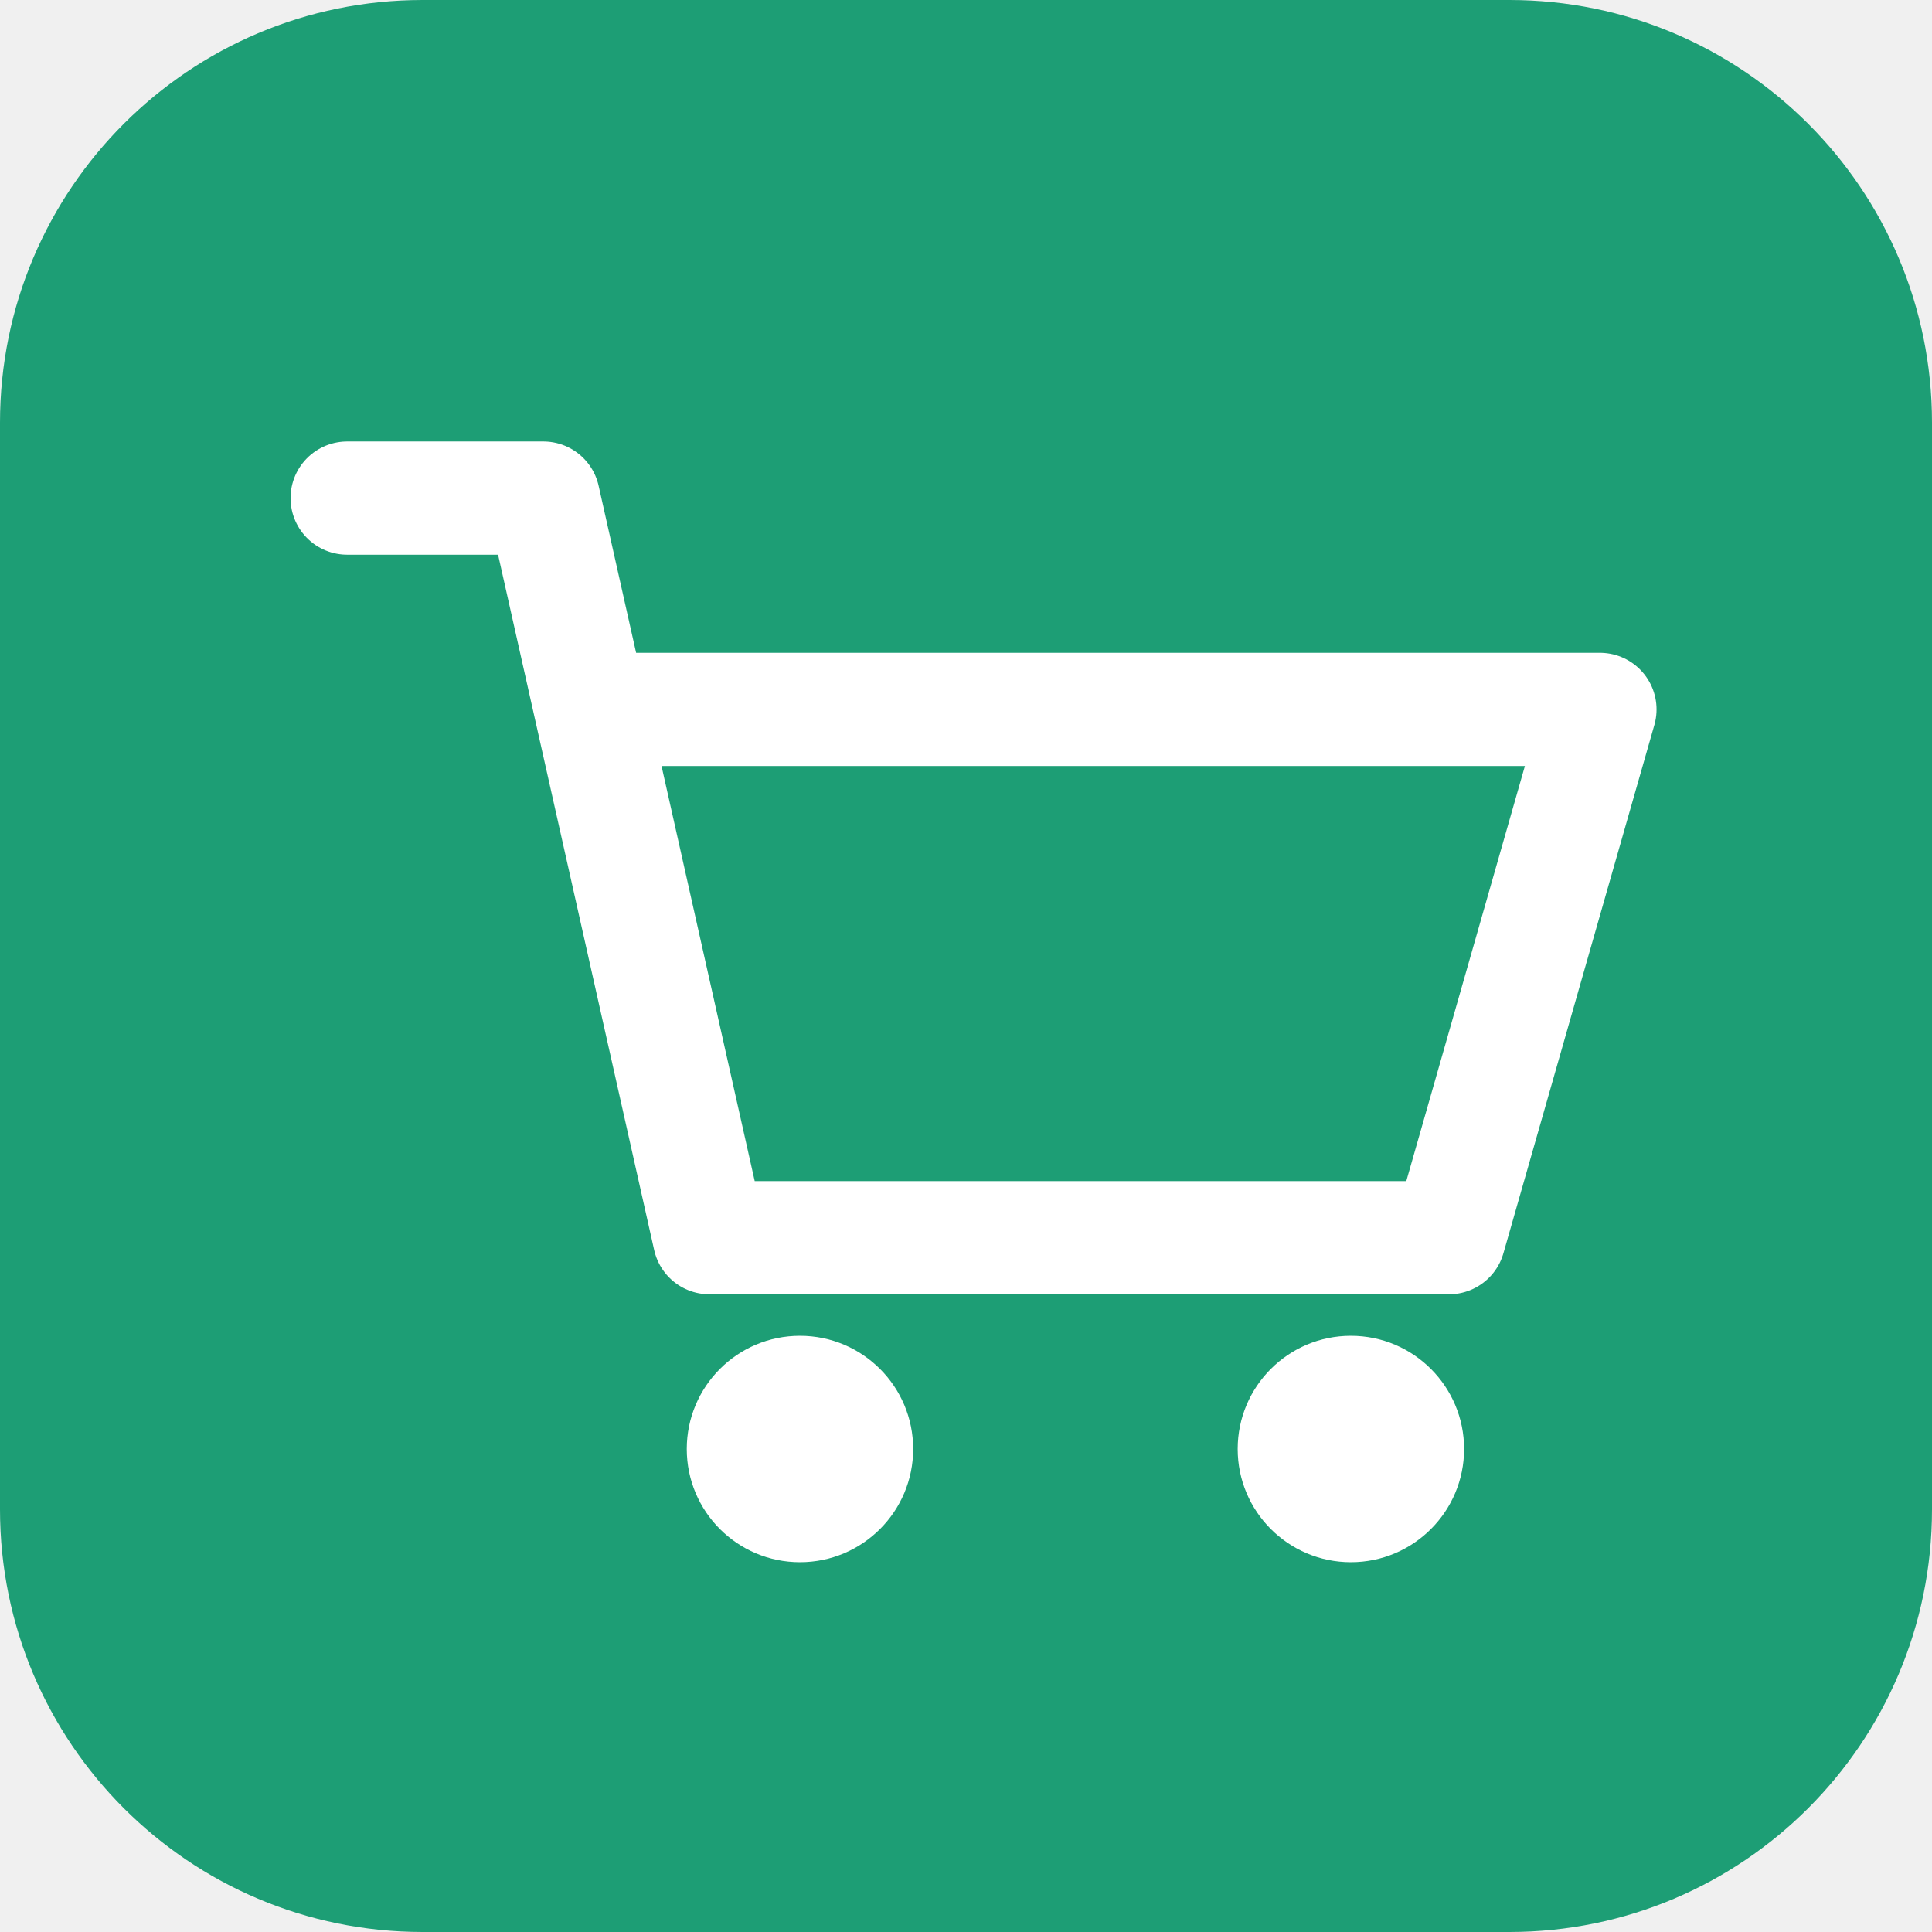
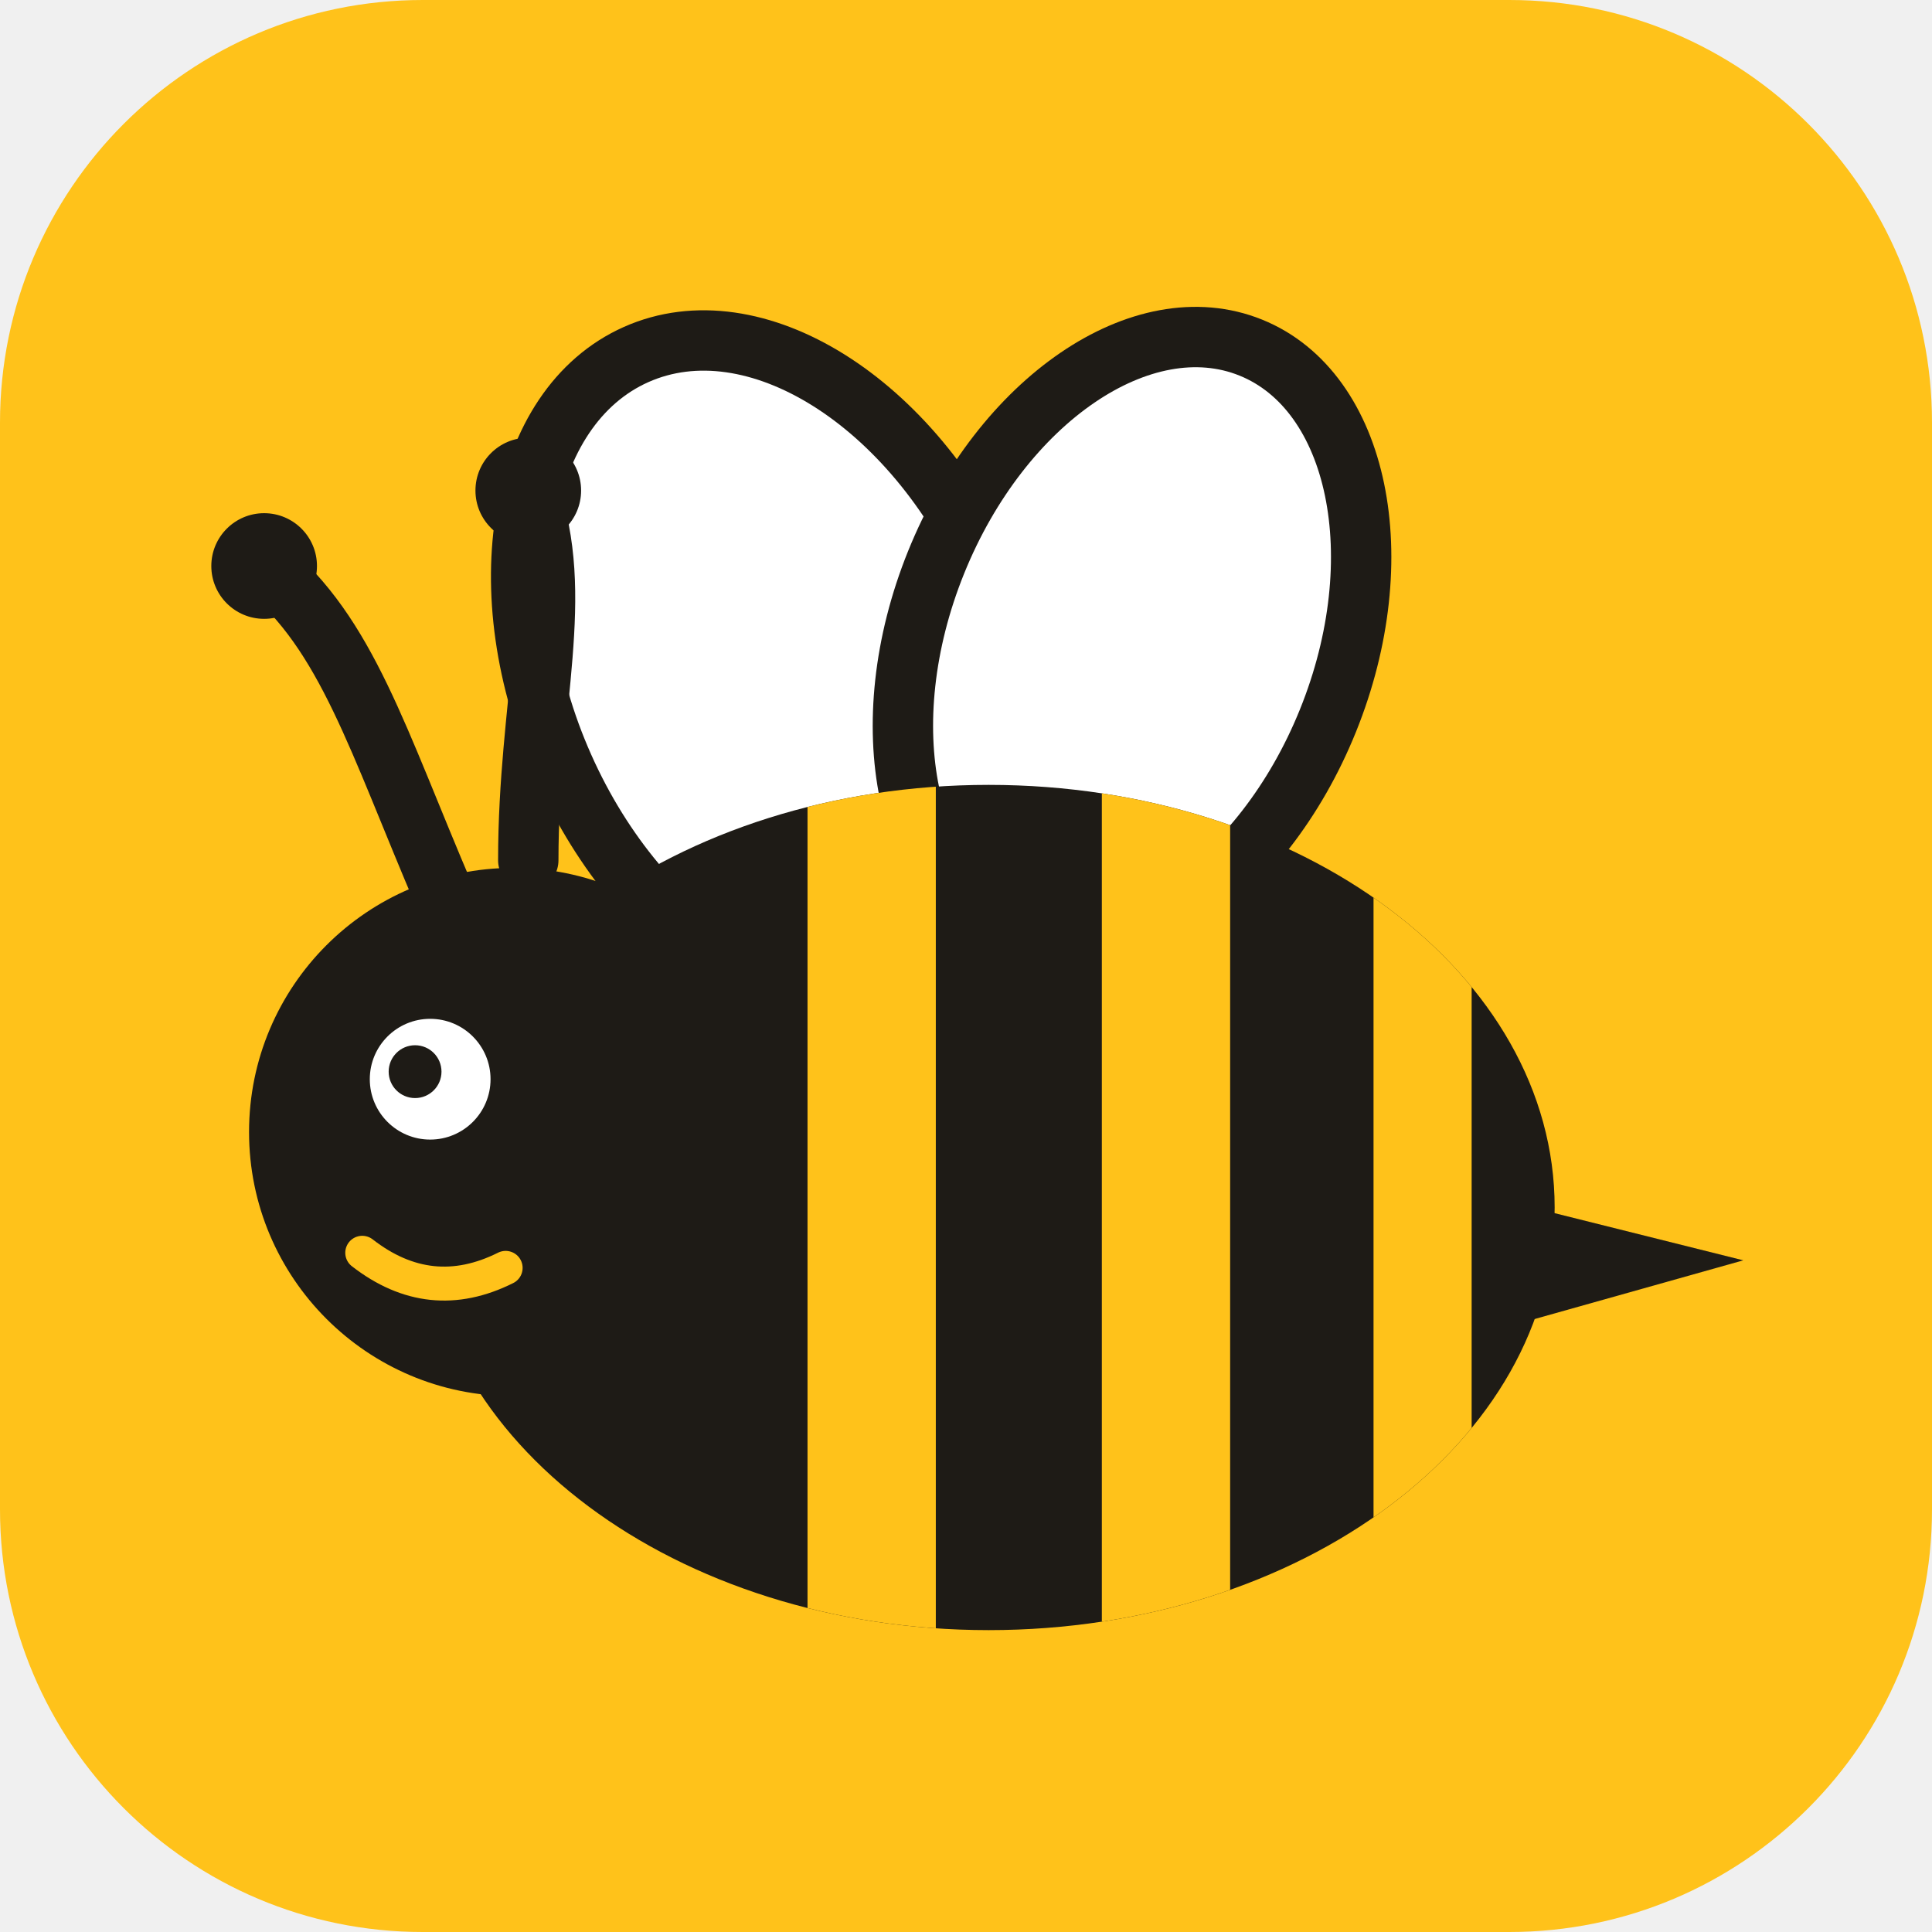
<svg xmlns="http://www.w3.org/2000/svg" viewBox="0 0 512 512">
-   <rect width="512" height="512" rx="112" fill="#1D9E75" />
-   <g fill="none" stroke="#fff" stroke-width="30" stroke-linecap="round" stroke-linejoin="round">
-     <path d="M92 132h52l44 196h196l40-140H168" />
+   <rect width="512" height="512" rx="112" fill="#FFC21A" />
+   <g stroke="#1E1B16" stroke-width="16" stroke-linecap="round" stroke-linejoin="round">
+     <ellipse cx="206" cy="178" rx="62" ry="92" transform="rotate(-24 206 178)" fill="#fff" />
+     <ellipse cx="300" cy="170" rx="56" ry="84" transform="rotate(22 300 170)" fill="#fff" />
+     <path d="M118 238 C 100 196 92 168 70 150" fill="none" />
+     <path d="M140 228 C 140 186 150 158 140 130" fill="none" />
  </g>
-   <circle cx="212" cy="384" r="30" fill="#fff" />
-   <circle cx="358" cy="384" r="30" fill="#fff" />
+   <circle cx="70" cy="150" r="14" fill="#1E1B16" />
+   <circle cx="140" cy="130" r="14" fill="#1E1B16" />
+   <path d="M398 318 L 462 334 L 398 352 Z" fill="#1E1B16" />
+   <defs>
+     <clipPath id="b">
+       <ellipse cx="262" cy="320" rx="150" ry="112" />
+     </clipPath>
+   </defs>
+   <ellipse cx="262" cy="320" rx="150" ry="112" fill="#1E1B16" />
+   <g clip-path="url(#b)" fill="#FFC21A">
+     <rect x="214" y="200" width="34" height="240" />
+     <rect x="292" y="200" width="34" height="240" />
+     <rect x="364" y="200" width="26" height="240" />
+   </g>
+   <circle cx="136" cy="300" r="70" fill="#1E1B16" />
+   <circle cx="114" cy="286" r="16" fill="#fff" />
+   <circle cx="110" cy="284" r="7" fill="#1E1B16" />
+   <path d="M96 332 Q 114 346 134 336" stroke="#FFC21A" stroke-width="9" fill="none" stroke-linecap="round" />
</svg>
